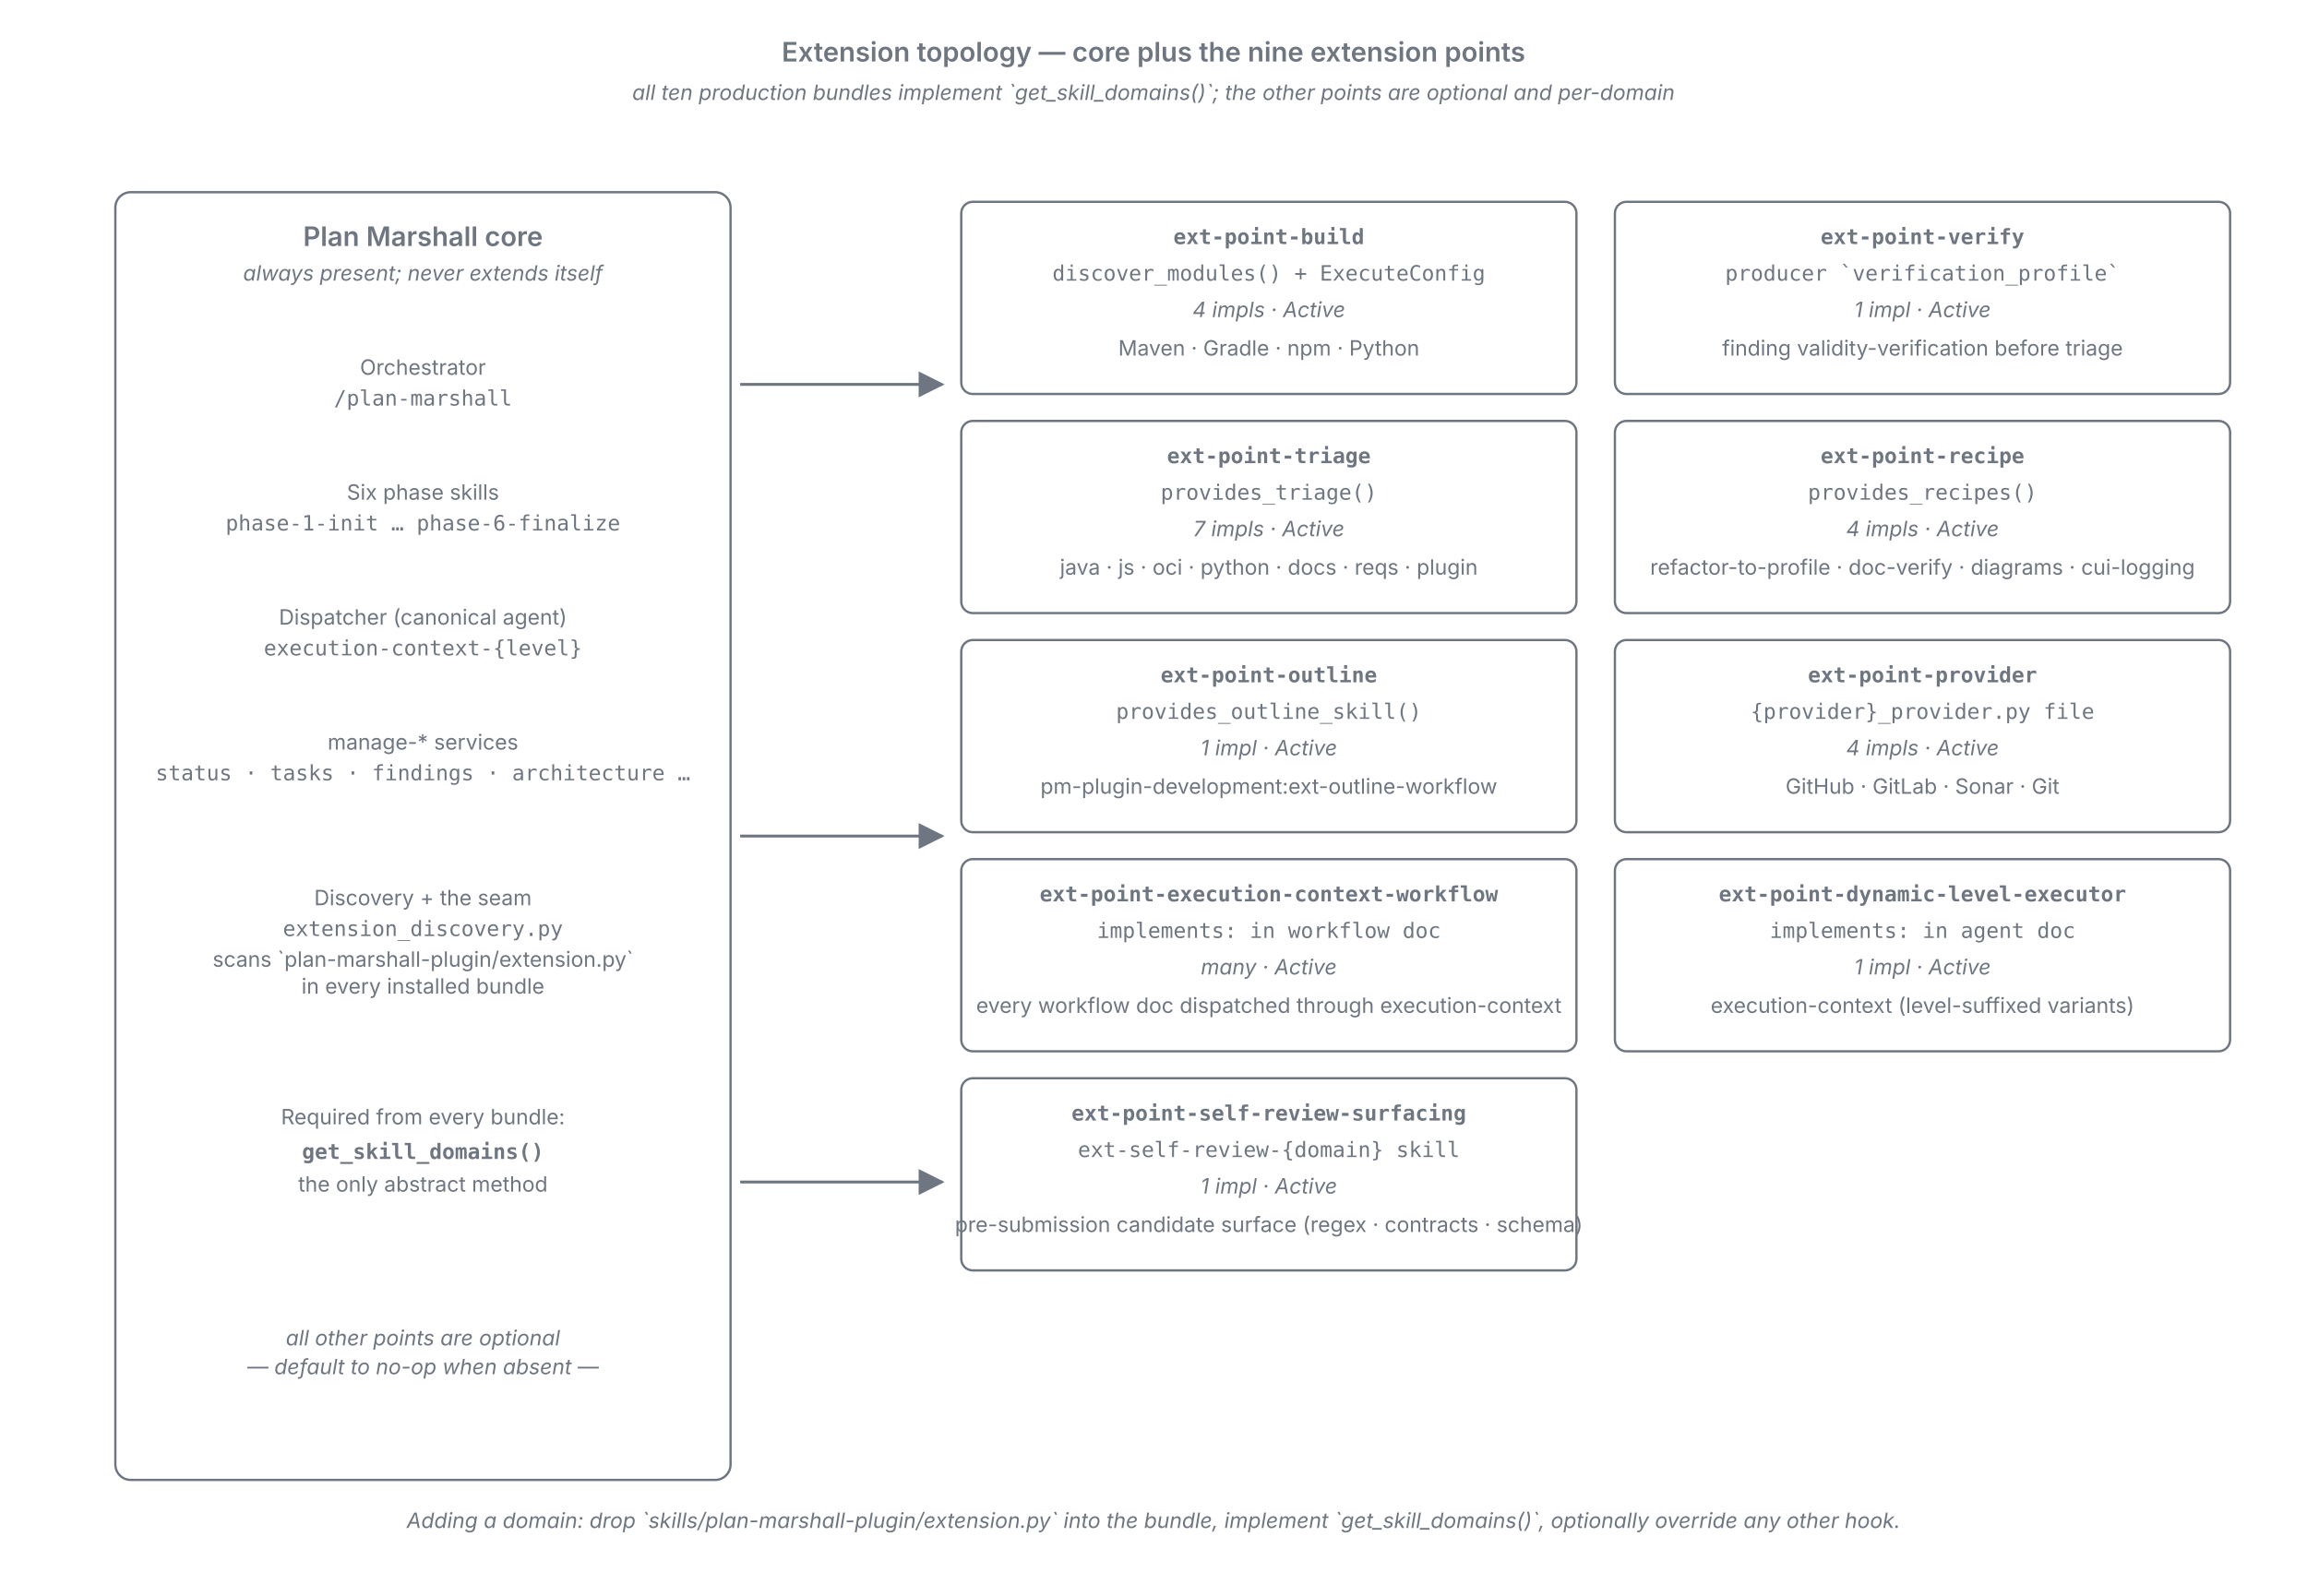
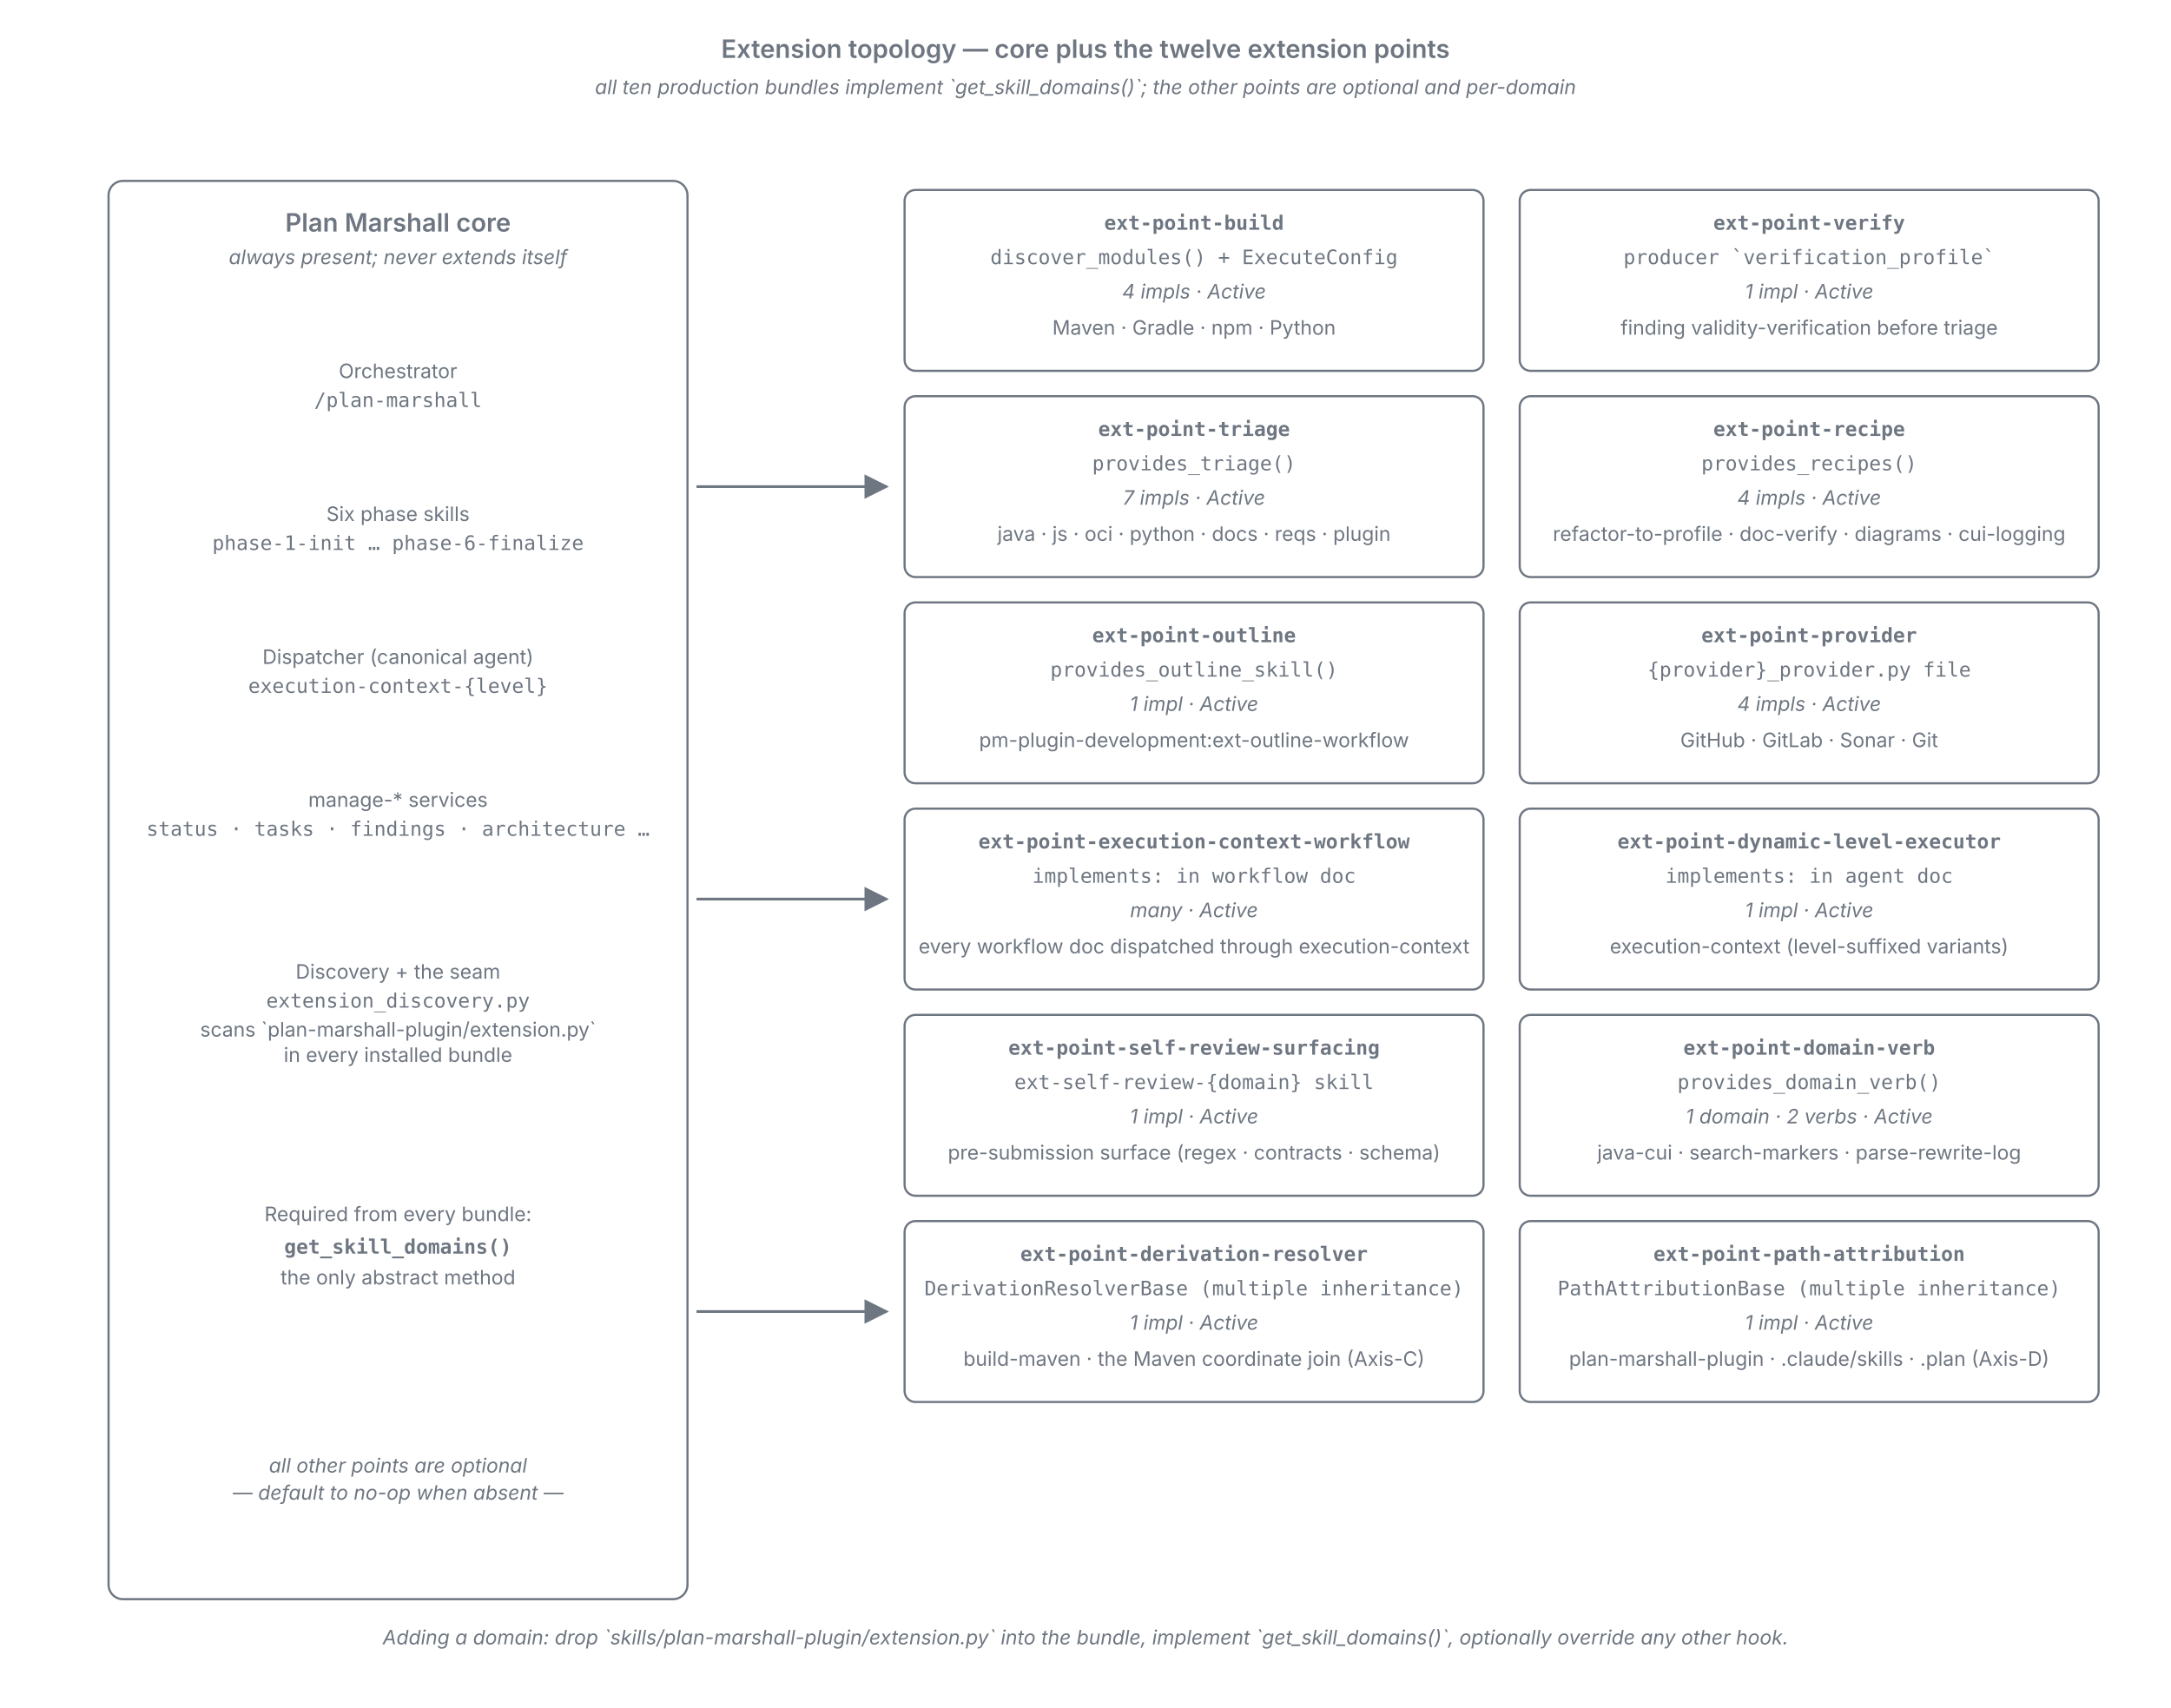
- <svg xmlns="http://www.w3.org/2000/svg" viewBox="0 0 1200 830" role="img" aria-labelledby="title desc" font-family="ui-sans-serif, -apple-system, system-ui, 'Segoe UI', sans-serif">
+ <svg xmlns="http://www.w3.org/2000/svg" viewBox="0 0 1200 944" role="img" aria-labelledby="title desc" font-family="ui-sans-serif, -apple-system, system-ui, 'Segoe UI', sans-serif">
  <defs>
    <marker id="arrow" viewBox="0 0 10 10" refX="9" refY="5" markerWidth="9" markerHeight="9" orient="auto">
      <path d="M0,0 L10,5 L0,10 z" class="arrow-fill" />
    </marker>
    <style>
      .col-header { font-size: 14px; font-weight: 600; fill: #6e7681; text-anchor: middle; }
      .col-sub    { font-size: 11px; fill: #6e7681; text-anchor: middle; font-style: italic; }
      .mono       { font-family: ui-monospace, 'SF Mono', Menlo, Consolas, monospace; font-size: 11px; fill: #6e7681; text-anchor: middle; }
      .axis-lbl   { font-size: 11px; fill: #6e7681; text-anchor: middle; font-style: italic; }
      .item       { font-size: 11px; fill: #6e7681; text-anchor: middle; }
      .stroke     { stroke: #6e7681; stroke-width: 1.2; fill: none; }
      .arrow      { stroke: #6e7681; stroke-width: 1.5; fill: none; }
      .arrow-fill { fill: #6e7681; }
    </style>
  </defs>
-   <text x="600" y="32" class="col-header">Extension topology — core plus the nine extension points</text>
+   <text x="600" y="32" class="col-header">Extension topology — core plus the twelve extension points</text>
  <text x="600" y="52" class="col-sub">all ten production bundles implement `get_skill_domains()`; the other points are optional and per-domain</text>
-   <rect class="stroke" x="60" y="100" width="320" height="670" rx="8" ry="8" />
+   <rect class="stroke" x="60" y="100" width="320" height="784" rx="8" ry="8" />
  <text x="220" y="128" class="col-header">Plan Marshall core</text>
  <text x="220" y="146" class="col-sub">always present; never extends itself</text>
-   <text x="220" y="195" class="item">Orchestrator</text>
-   <text x="220" y="211" class="mono">/plan-marshall</text>
-   <text x="220" y="260" class="item">Six phase skills</text>
-   <text x="220" y="276" class="mono">phase-1-init … phase-6-finalize</text>
-   <text x="220" y="325" class="item">Dispatcher (canonical agent)</text>
-   <text x="220" y="341" class="mono">execution-context-{level}</text>
-   <text x="220" y="390" class="item">manage-* services</text>
-   <text x="220" y="406" class="mono">status · tasks · findings · architecture …</text>
-   <text x="220" y="471" class="item">Discovery + the seam</text>
-   <text x="220" y="487" class="mono">extension_discovery.py</text>
-   <text x="220" y="503" class="item">scans `plan-marshall-plugin/extension.py`</text>
-   <text x="220" y="517" class="item">in every installed bundle</text>
-   <text x="220" y="585" class="item">Required from every bundle:</text>
-   <text x="220" y="603" class="mono" style="font-weight: 700">get_skill_domains()</text>
-   <text x="220" y="620" class="item">the only abstract method</text>
-   <text x="220" y="700" class="col-sub">all other points are optional</text>
-   <text x="220" y="715" class="col-sub">— default to no-op when absent —</text>
-   <line class="arrow" x1="385" y1="200" x2="490" y2="200" marker-end="url(#arrow)" />
-   <line class="arrow" x1="385" y1="435" x2="490" y2="435" marker-end="url(#arrow)" />
-   <line class="arrow" x1="385" y1="615" x2="490" y2="615" marker-end="url(#arrow)" />
+   <text x="220" y="209" class="item">Orchestrator</text>
+   <text x="220" y="225" class="mono">/plan-marshall</text>
+   <text x="220" y="288" class="item">Six phase skills</text>
+   <text x="220" y="304" class="mono">phase-1-init … phase-6-finalize</text>
+   <text x="220" y="367" class="item">Dispatcher (canonical agent)</text>
+   <text x="220" y="383" class="mono">execution-context-{level}</text>
+   <text x="220" y="446" class="item">manage-* services</text>
+   <text x="220" y="462" class="mono">status · tasks · findings · architecture …</text>
+   <text x="220" y="541" class="item">Discovery + the seam</text>
+   <text x="220" y="557" class="mono">extension_discovery.py</text>
+   <text x="220" y="573" class="item">scans `plan-marshall-plugin/extension.py`</text>
+   <text x="220" y="587" class="item">in every installed bundle</text>
+   <text x="220" y="675" class="item">Required from every bundle:</text>
+   <text x="220" y="693" class="mono" style="font-weight: 700">get_skill_domains()</text>
+   <text x="220" y="710" class="item">the only abstract method</text>
+   <text x="220" y="814" class="col-sub">all other points are optional</text>
+   <text x="220" y="829" class="col-sub">— default to no-op when absent —</text>
+   <line class="arrow" x1="385" y1="269" x2="490" y2="269" marker-end="url(#arrow)" />
+   <line class="arrow" x1="385" y1="497" x2="490" y2="497" marker-end="url(#arrow)" />
+   <line class="arrow" x1="385" y1="725" x2="490" y2="725" marker-end="url(#arrow)" />
  <rect class="stroke" x="500" y="105" width="320" height="100" rx="6" ry="6" />
  <text x="660" y="127" class="mono" style="font-weight: 700">ext-point-build</text>
  <text x="660" y="146" class="mono">discover_modules() + ExecuteConfig</text>
  <text x="660" y="165" class="col-sub">4 impls · Active</text>
  <text x="660" y="185" class="item">Maven · Gradle · npm · Python</text>
  <rect class="stroke" x="840" y="105" width="320" height="100" rx="6" ry="6" />
  <text x="1000" y="127" class="mono" style="font-weight: 700">ext-point-verify</text>
  <text x="1000" y="146" class="mono">producer `verification_profile`</text>
  <text x="1000" y="165" class="col-sub">1 impl · Active</text>
  <text x="1000" y="185" class="item">finding validity-verification before triage</text>
  <rect class="stroke" x="500" y="219" width="320" height="100" rx="6" ry="6" />
  <text x="660" y="241" class="mono" style="font-weight: 700">ext-point-triage</text>
  <text x="660" y="260" class="mono">provides_triage()</text>
  <text x="660" y="279" class="col-sub">7 impls · Active</text>
  <text x="660" y="299" class="item">java · js · oci · python · docs · reqs · plugin</text>
  <rect class="stroke" x="840" y="219" width="320" height="100" rx="6" ry="6" />
  <text x="1000" y="241" class="mono" style="font-weight: 700">ext-point-recipe</text>
  <text x="1000" y="260" class="mono">provides_recipes()</text>
  <text x="1000" y="279" class="col-sub">4 impls · Active</text>
  <text x="1000" y="299" class="item">refactor-to-profile · doc-verify · diagrams · cui-logging</text>
  <rect class="stroke" x="500" y="333" width="320" height="100" rx="6" ry="6" />
  <text x="660" y="355" class="mono" style="font-weight: 700">ext-point-outline</text>
  <text x="660" y="374" class="mono">provides_outline_skill()</text>
  <text x="660" y="393" class="col-sub">1 impl · Active</text>
  <text x="660" y="413" class="item">pm-plugin-development:ext-outline-workflow</text>
  <rect class="stroke" x="840" y="333" width="320" height="100" rx="6" ry="6" />
  <text x="1000" y="355" class="mono" style="font-weight: 700">ext-point-provider</text>
  <text x="1000" y="374" class="mono">{provider}_provider.py file</text>
  <text x="1000" y="393" class="col-sub">4 impls · Active</text>
  <text x="1000" y="413" class="item">GitHub · GitLab · Sonar · Git</text>
  <rect class="stroke" x="500" y="447" width="320" height="100" rx="6" ry="6" />
  <text x="660" y="469" class="mono" style="font-weight: 700">ext-point-execution-context-workflow</text>
  <text x="660" y="488" class="mono">implements: in workflow doc</text>
  <text x="660" y="507" class="col-sub">many · Active</text>
  <text x="660" y="527" class="item">every workflow doc dispatched through execution-context</text>
  <rect class="stroke" x="840" y="447" width="320" height="100" rx="6" ry="6" />
  <text x="1000" y="469" class="mono" style="font-weight: 700">ext-point-dynamic-level-executor</text>
  <text x="1000" y="488" class="mono">implements: in agent doc</text>
  <text x="1000" y="507" class="col-sub">1 impl · Active</text>
  <text x="1000" y="527" class="item">execution-context (level-suffixed variants)</text>
  <rect class="stroke" x="500" y="561" width="320" height="100" rx="6" ry="6" />
  <text x="660" y="583" class="mono" style="font-weight: 700">ext-point-self-review-surfacing</text>
  <text x="660" y="602" class="mono">ext-self-review-{domain} skill</text>
  <text x="660" y="621" class="col-sub">1 impl · Active</text>
-   <text x="660" y="641" class="item">pre-submission candidate surface (regex · contracts · schema)</text>
-   <text x="600" y="795" class="col-sub">Adding a domain: drop `skills/plan-marshall-plugin/extension.py` into the bundle, implement `get_skill_domains()`, optionally override any other hook.</text>
+   <text x="660" y="641" class="item">pre-submission surface (regex · contracts · schema)</text>
+   <rect class="stroke" x="840" y="561" width="320" height="100" rx="6" ry="6" />
+   <text x="1000" y="583" class="mono" style="font-weight: 700">ext-point-domain-verb</text>
+   <text x="1000" y="602" class="mono">provides_domain_verb()</text>
+   <text x="1000" y="621" class="col-sub">1 domain · 2 verbs · Active</text>
+   <text x="1000" y="641" class="item">java-cui · search-markers · parse-rewrite-log</text>
+   <rect class="stroke" x="500" y="675" width="320" height="100" rx="6" ry="6" />
+   <text x="660" y="697" class="mono" style="font-weight: 700">ext-point-derivation-resolver</text>
+   <text x="660" y="716" class="mono">DerivationResolverBase (multiple inheritance)</text>
+   <text x="660" y="735" class="col-sub">1 impl · Active</text>
+   <text x="660" y="755" class="item">build-maven · the Maven coordinate join (Axis-C)</text>
+   <rect class="stroke" x="840" y="675" width="320" height="100" rx="6" ry="6" />
+   <text x="1000" y="697" class="mono" style="font-weight: 700">ext-point-path-attribution</text>
+   <text x="1000" y="716" class="mono">PathAttributionBase (multiple inheritance)</text>
+   <text x="1000" y="735" class="col-sub">1 impl · Active</text>
+   <text x="1000" y="755" class="item">plan-marshall-plugin · .claude/skills · .plan (Axis-D)</text>
+   <text x="600" y="909" class="col-sub">Adding a domain: drop `skills/plan-marshall-plugin/extension.py` into the bundle, implement `get_skill_domains()`, optionally override any other hook.</text>
</svg>
